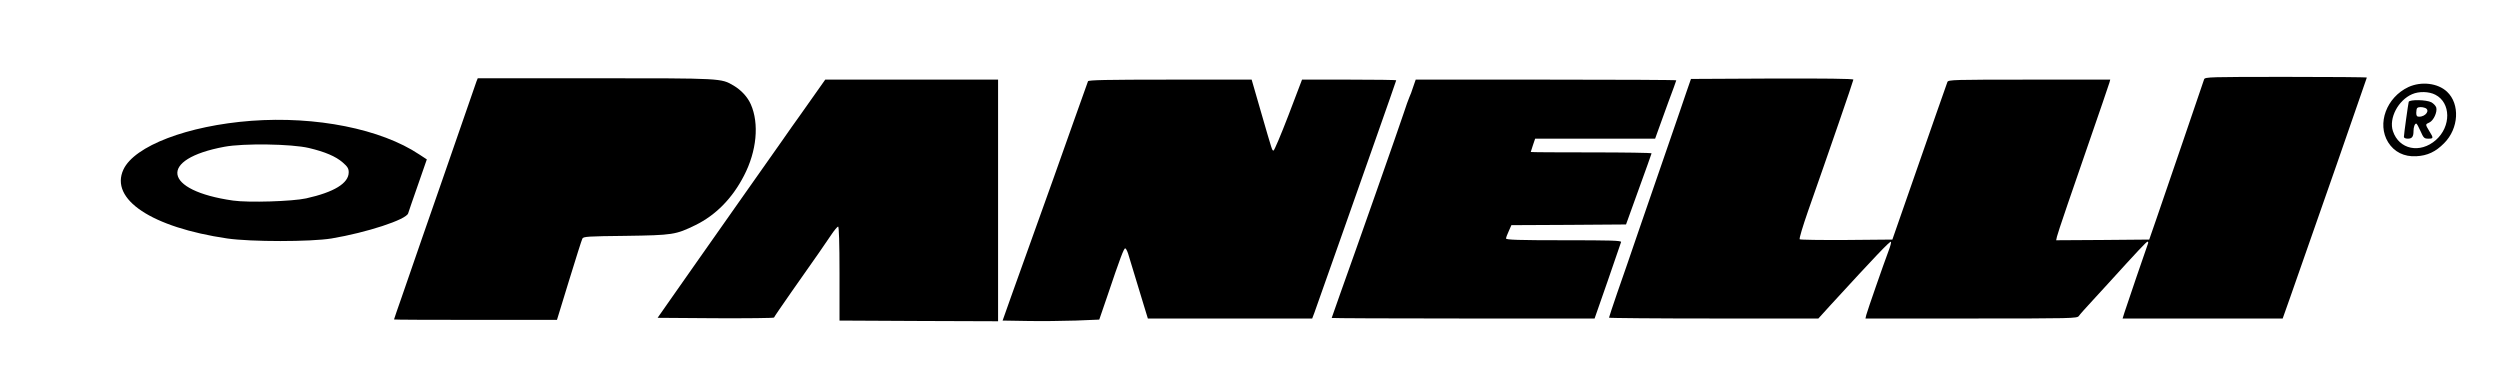
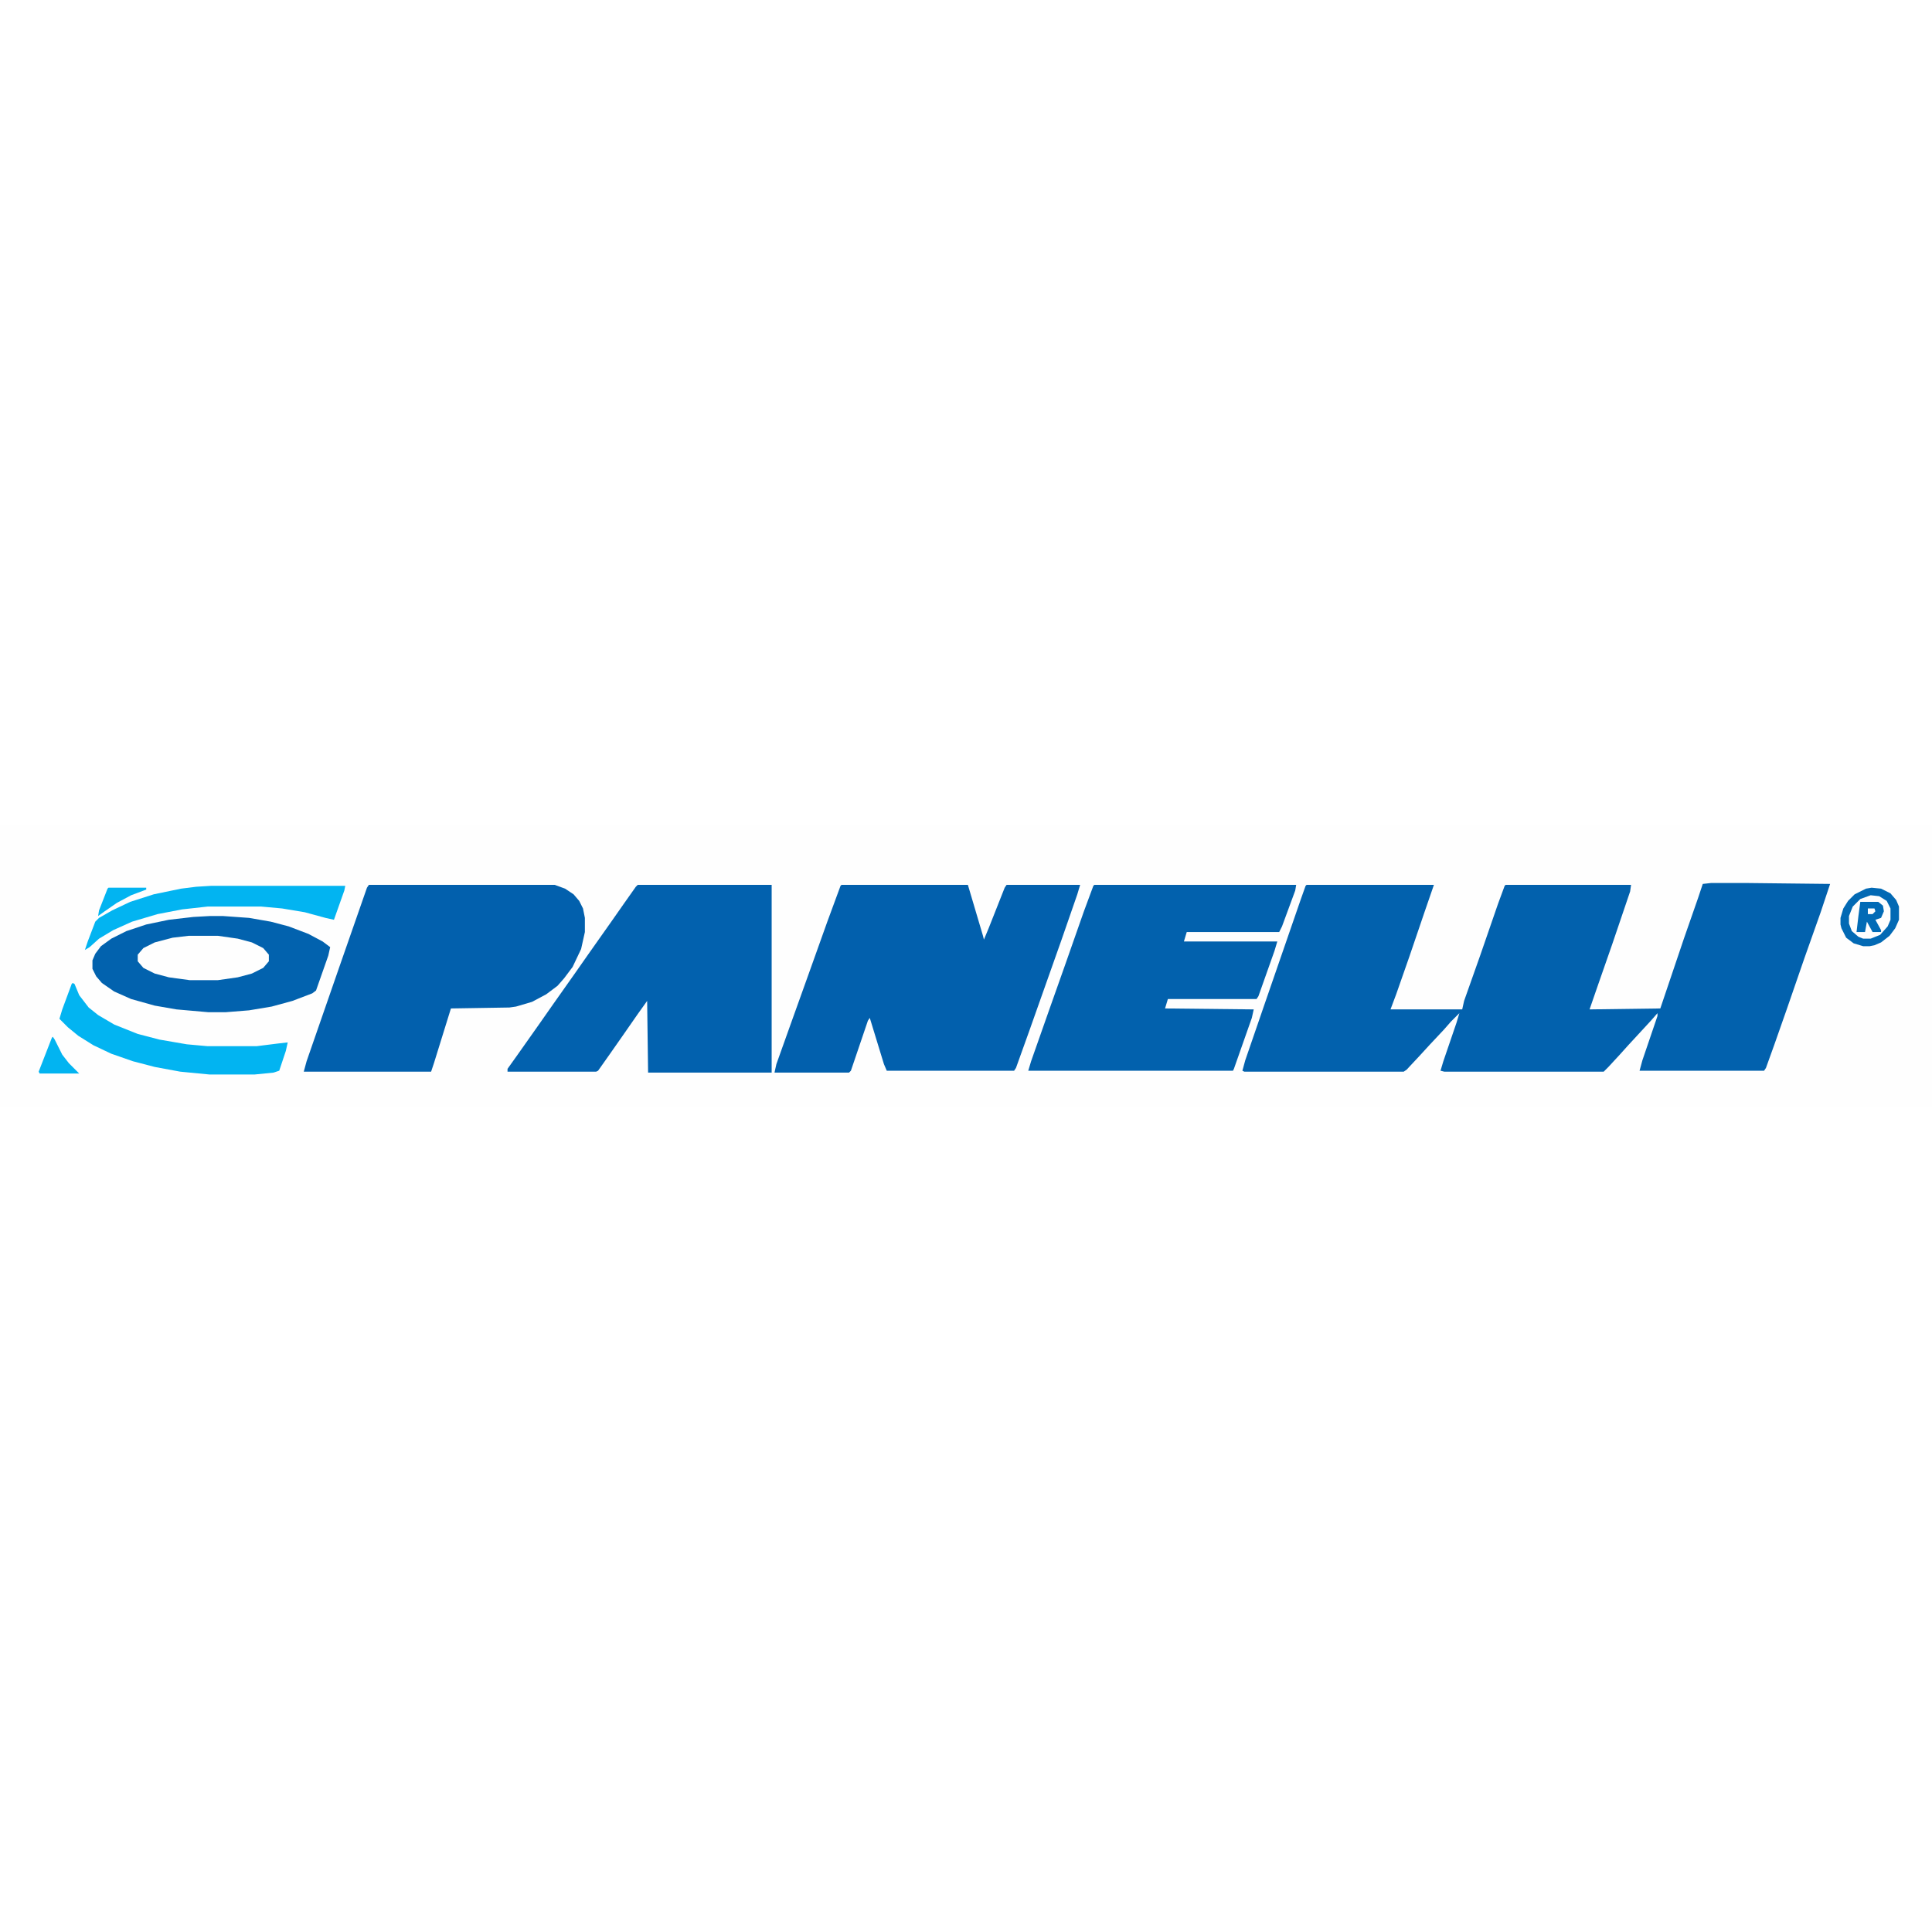
- <svg xmlns="http://www.w3.org/2000/svg" version="1.0" width="1821pt" height="267pt" viewBox="0 0 1821 267" preserveAspectRatio="xMidYMid meet">
-   <g transform="translate(0,267) scale(0.1,-0.1)" fill="#000000" stroke="none">
-     <path d="M16055 2093 c-3 -10 -72 -209 -151 -443 -80 -234 -168 -492 -197 -575 l-52 -150 -339 -3 -339 -2 6 27 c5 24 94 286 332 973 23 69 46 135 50 148 l6 22 -589 0 c-552 0 -590 -1 -597 -17 -4 -10 -40 -115 -82 -233 -41 -118 -130 -372 -197 -565 l-122 -350 -334 -3 c-184 -1 -337 1 -341 5 -5 5 23 96 60 203 150 426 331 951 331 960 0 7 -214 9 -592 8 l-591 -3 -33 -95 c-17 -52 -77 -225 -132 -385 -55 -159 -148 -429 -207 -600 -58 -171 -133 -387 -166 -481 -32 -94 -59 -174 -59 -178 0 -3 343 -6 763 -6 l762 0 89 98 c323 352 433 468 440 461 3 -3 -5 -34 -19 -70 -35 -93 -153 -432 -161 -463 l-6 -26 770 0 c738 0 771 1 784 18 7 11 54 63 103 116 50 54 99 108 110 120 219 241 280 306 288 306 5 0 6 -8 2 -17 -10 -26 -155 -451 -171 -501 l-13 -42 583 0 583 0 56 158 c157 445 557 1593 557 1597 0 3 -265 5 -589 5 -552 0 -589 -1 -596 -17z" />
-     <path d="M3471 2078 c-5 -13 -40 -115 -79 -228 -86 -249 -131 -380 -182 -525 -21 -60 -81 -234 -134 -385 -52 -151 -120 -347 -150 -434 -31 -88 -56 -161 -56 -163 0 -2 267 -3 593 -3 l594 0 88 287 c49 159 92 296 97 305 7 15 39 17 316 20 343 5 363 8 507 78 149 73 269 195 354 360 93 179 112 379 50 520 -24 54 -69 103 -126 137 -91 53 -80 53 -1006 53 l-857 0 -9 -22z" />
-     <path d="M5939 1988 c-40 -57 -91 -129 -113 -160 -23 -31 -83 -117 -134 -190 -52 -73 -179 -254 -284 -403 -104 -148 -245 -349 -313 -445 -67 -96 -163 -233 -214 -305 l-91 -130 422 -3 c233 -1 424 1 426 5 1 5 59 89 128 188 194 275 242 345 287 412 23 35 47 63 52 63 6 0 10 -121 10 -342 l0 -343 578 -3 577 -2 0 880 0 880 -630 0 -629 0 -72 -102z" />
-     <path d="M7925 2078 c-3 -7 -48 -134 -101 -283 -53 -148 -120 -337 -149 -420 -49 -138 -148 -415 -310 -865 l-62 -175 181 -3 c99 -2 258 0 352 3 l171 7 59 172 c94 279 120 347 130 347 5 0 14 -17 21 -38 29 -95 87 -287 114 -375 l30 -98 599 0 598 0 16 42 c21 59 87 244 199 563 52 149 163 463 246 698 83 235 151 430 151 432 0 3 -154 5 -343 5 l-343 0 -99 -260 c-55 -143 -104 -259 -109 -257 -11 4 -5 -15 -92 285 l-67 232 -594 0 c-466 0 -595 -3 -598 -12z" />
-     <path d="M10294 2038 c-9 -29 -22 -64 -29 -78 -6 -14 -24 -63 -39 -110 -30 -92 -356 -1020 -462 -1314 -35 -98 -64 -180 -64 -182 0 -2 431 -4 958 -4 l957 0 95 272 c52 150 96 278 98 285 3 11 -77 13 -417 13 -330 0 -421 3 -421 13 0 6 9 31 20 54 l19 43 417 2 418 3 92 255 c51 140 93 258 94 263 0 4 -198 7 -440 7 -242 0 -440 1 -440 3 0 2 7 24 16 50 l16 47 437 0 437 0 19 53 c10 28 44 123 76 210 33 87 59 160 59 162 0 3 -427 5 -949 5 l-949 0 -18 -52z" />
-     <path d="M17543 2036 c-160 -75 -231 -267 -148 -402 44 -71 117 -107 205 -102 81 4 141 32 203 95 107 107 117 285 21 375 -67 63 -187 77 -281 34z m196 -56 c114 -58 116 -231 4 -330 -115 -101 -269 -69 -313 65 -31 93 38 225 140 269 50 22 123 20 169 -4z" />
-     <path d="M17545 1928 c-4 -15 -35 -237 -35 -255 0 -8 12 -13 29 -13 30 0 41 14 41 55 0 29 9 55 20 55 4 0 18 -25 31 -55 22 -50 27 -55 57 -55 38 0 39 4 7 55 -30 50 -30 49 1 63 30 14 58 75 50 108 -4 13 -20 30 -36 39 -36 19 -159 21 -165 3z m119 -44 c39 -15 6 -64 -43 -64 -16 0 -21 6 -21 28 0 16 3 32 7 35 8 9 36 9 57 1z" />
-     <path d="M1830 1790 c-463 -35 -851 -183 -931 -355 -101 -217 206 -421 756 -502 173 -25 606 -25 760 0 256 43 544 137 558 183 3 11 35 103 71 206 l65 187 -55 36 c-279 186 -752 280 -1224 245z m420 -198 c118 -28 195 -61 246 -105 36 -31 44 -45 44 -72 0 -80 -107 -145 -310 -190 -100 -22 -420 -32 -532 -16 -512 73 -548 302 -63 392 139 26 488 21 615 -9z" />
-   </g>
+ <svg xmlns="http://www.w3.org/2000/svg" version="1.1" viewBox="0 0 2048 300" width="1280" height="1280">
+   <path transform="translate(0)" d="m0 0h2048v300h-2048z" fill="#FEFEFE" />
+   <path transform="translate(1814,62)" d="m0 0h36l90 1-10 30-17 48-19 55-13 37-9 25-2 3h-132l3-11 16-47v-3l-7 8-24 26-9 10-12 13-5 5h-169l-4-1 3-10 14-41 3-10-9 9-7 8-15 16-11 12-14 15-3 2h-169l-2-1 3-11 21-61 38-110 5-14 1-1h135l-10 29-16 47-14 40-6 16h76l2-9 17-48 19-55 7-19 1-1h133l-1 7-19 56-15 43-9 26 75-1 25-74 15-43 5-15z" fill="#0261AD" />
+   <path transform="translate(892,64)" d="m0 0h134l16 54 1 4 5-12 17-43 2-3h78l-3 10-17 49-34 96-14 39-2 3h-135l-3-7-15-49-2 3-18 53-2 2h-79l2-9 15-42 19-53 20-56 14-38z" fill="#0260AD" />
+   <path transform="translate(1160,64)" d="m0 0h214l-1 6-14 38-3 6h-98l-3 10h99l-3 10-17 48-2 3h-94l-3 10 94 1-2 9-19 54-1 2h-217l3-10 19-54 17-48 20-57 10-27z" fill="#0261AD" />
+   <path transform="translate(676,64)" d="m0 0h142v199h-131l-1-76-10 14-16 23-14 20-12 17-2 1h-94v-3l10-14 24-34 14-20 24-34 14-20 24-34 14-20 12-17z" fill="#0261AE" />
+   <path transform="translate(391,64)" d="m0 0h197l11 4 9 6 6 7 4 8 2 10v15l-4 18-9 19-9 12-7 8-12 9-15 8-17 5-7 1-62 1-18 58-3 9h-135l3-11 34-98 30-86z" fill="#0260AD" />
+   <path transform="translate(223,97)" d="m0 0h13l28 2 23 4 19 5 21 8 15 8 8 6-2 9-13 37-4 3-21 8-22 6-24 4-25 2h-18l-34-3-23-4-25-7-18-8-13-9-6-7-4-8v-9l3-7 6-8 11-8 16-8 21-7 24-5 26-3z" fill="#0262AE" />
+   <path transform="translate(77,168)" d="m0 0 2 1 5 12 10 13 10 8 17 10 25 10 23 6 29 5 22 2h52l24-3 9-1-2 9-7 21-6 2-20 2h-48l-31-3-27-5-23-6-23-8-19-9-16-10-11-9-9-9 3-10 10-27z" fill="#02B4F1" />
+   <path transform="translate(224,65)" d="m0 0h142l-1 5-11 31-9-2-22-6-24-4-22-2h-57l-27 3-26 5-27 8-20 9-15 9-10 9-5 3 3-9 8-21 4-4 14-8 19-9 25-8 29-6 16-2z" fill="#02B4F1" />
+   <path transform="translate(200,118)" d="m0 0h31l21 3 15 4 12 6 6 7v7l-6 7-12 6-15 4-21 3h-30l-22-3-15-4-12-6-6-7v-7l6-7 12-6 19-5z" fill="#FEFEFE" />
+   <path transform="translate(1984,67)" d="m0 0 10 1 10 5 6 7 3 7v14l-4 9-6 8-9 7-7 3-5 1h-7l-10-3-8-6-5-10-1-4v-7l3-10 5-8 7-7 12-6z" fill="#FEFEFE" />
+   <path transform="translate(1984,67)" d="m0 0 10 1 10 5 6 7 3 7v14l-4 9-6 8-9 7-7 3-5 1h-7l-10-3-8-6-5-10-1-4v-7l3-10 5-8 7-7 12-6zm-1 8-11 4-8 8-4 10v8l3 8 7 6 5 2h8l10-4 8-9 3-7v-12l-4-8-8-5z" fill="#0269B4" />
+   <path transform="translate(56,225)" d="m0 0 2 3 8 16 7 9 11 11h-42l-1-2 14-36z" fill="#02B4F1" />
+   <path transform="translate(1972,82)" d="m0 0h19l5 4 1 6-3 7-6 2 6 11v2h-9l-6-11-2 11h-9l2-17z" fill="#026BB6" />
+   <path transform="translate(115,67)" d="m0 0h40v2l-16 6-15 8-13 9-7 5 1-6 9-23z" fill="#02B4F1" />
+   <path transform="translate(1980,89)" d="m0 0h7l1 3-3 3h-5z" fill="#FEFEFE" />
</svg>
